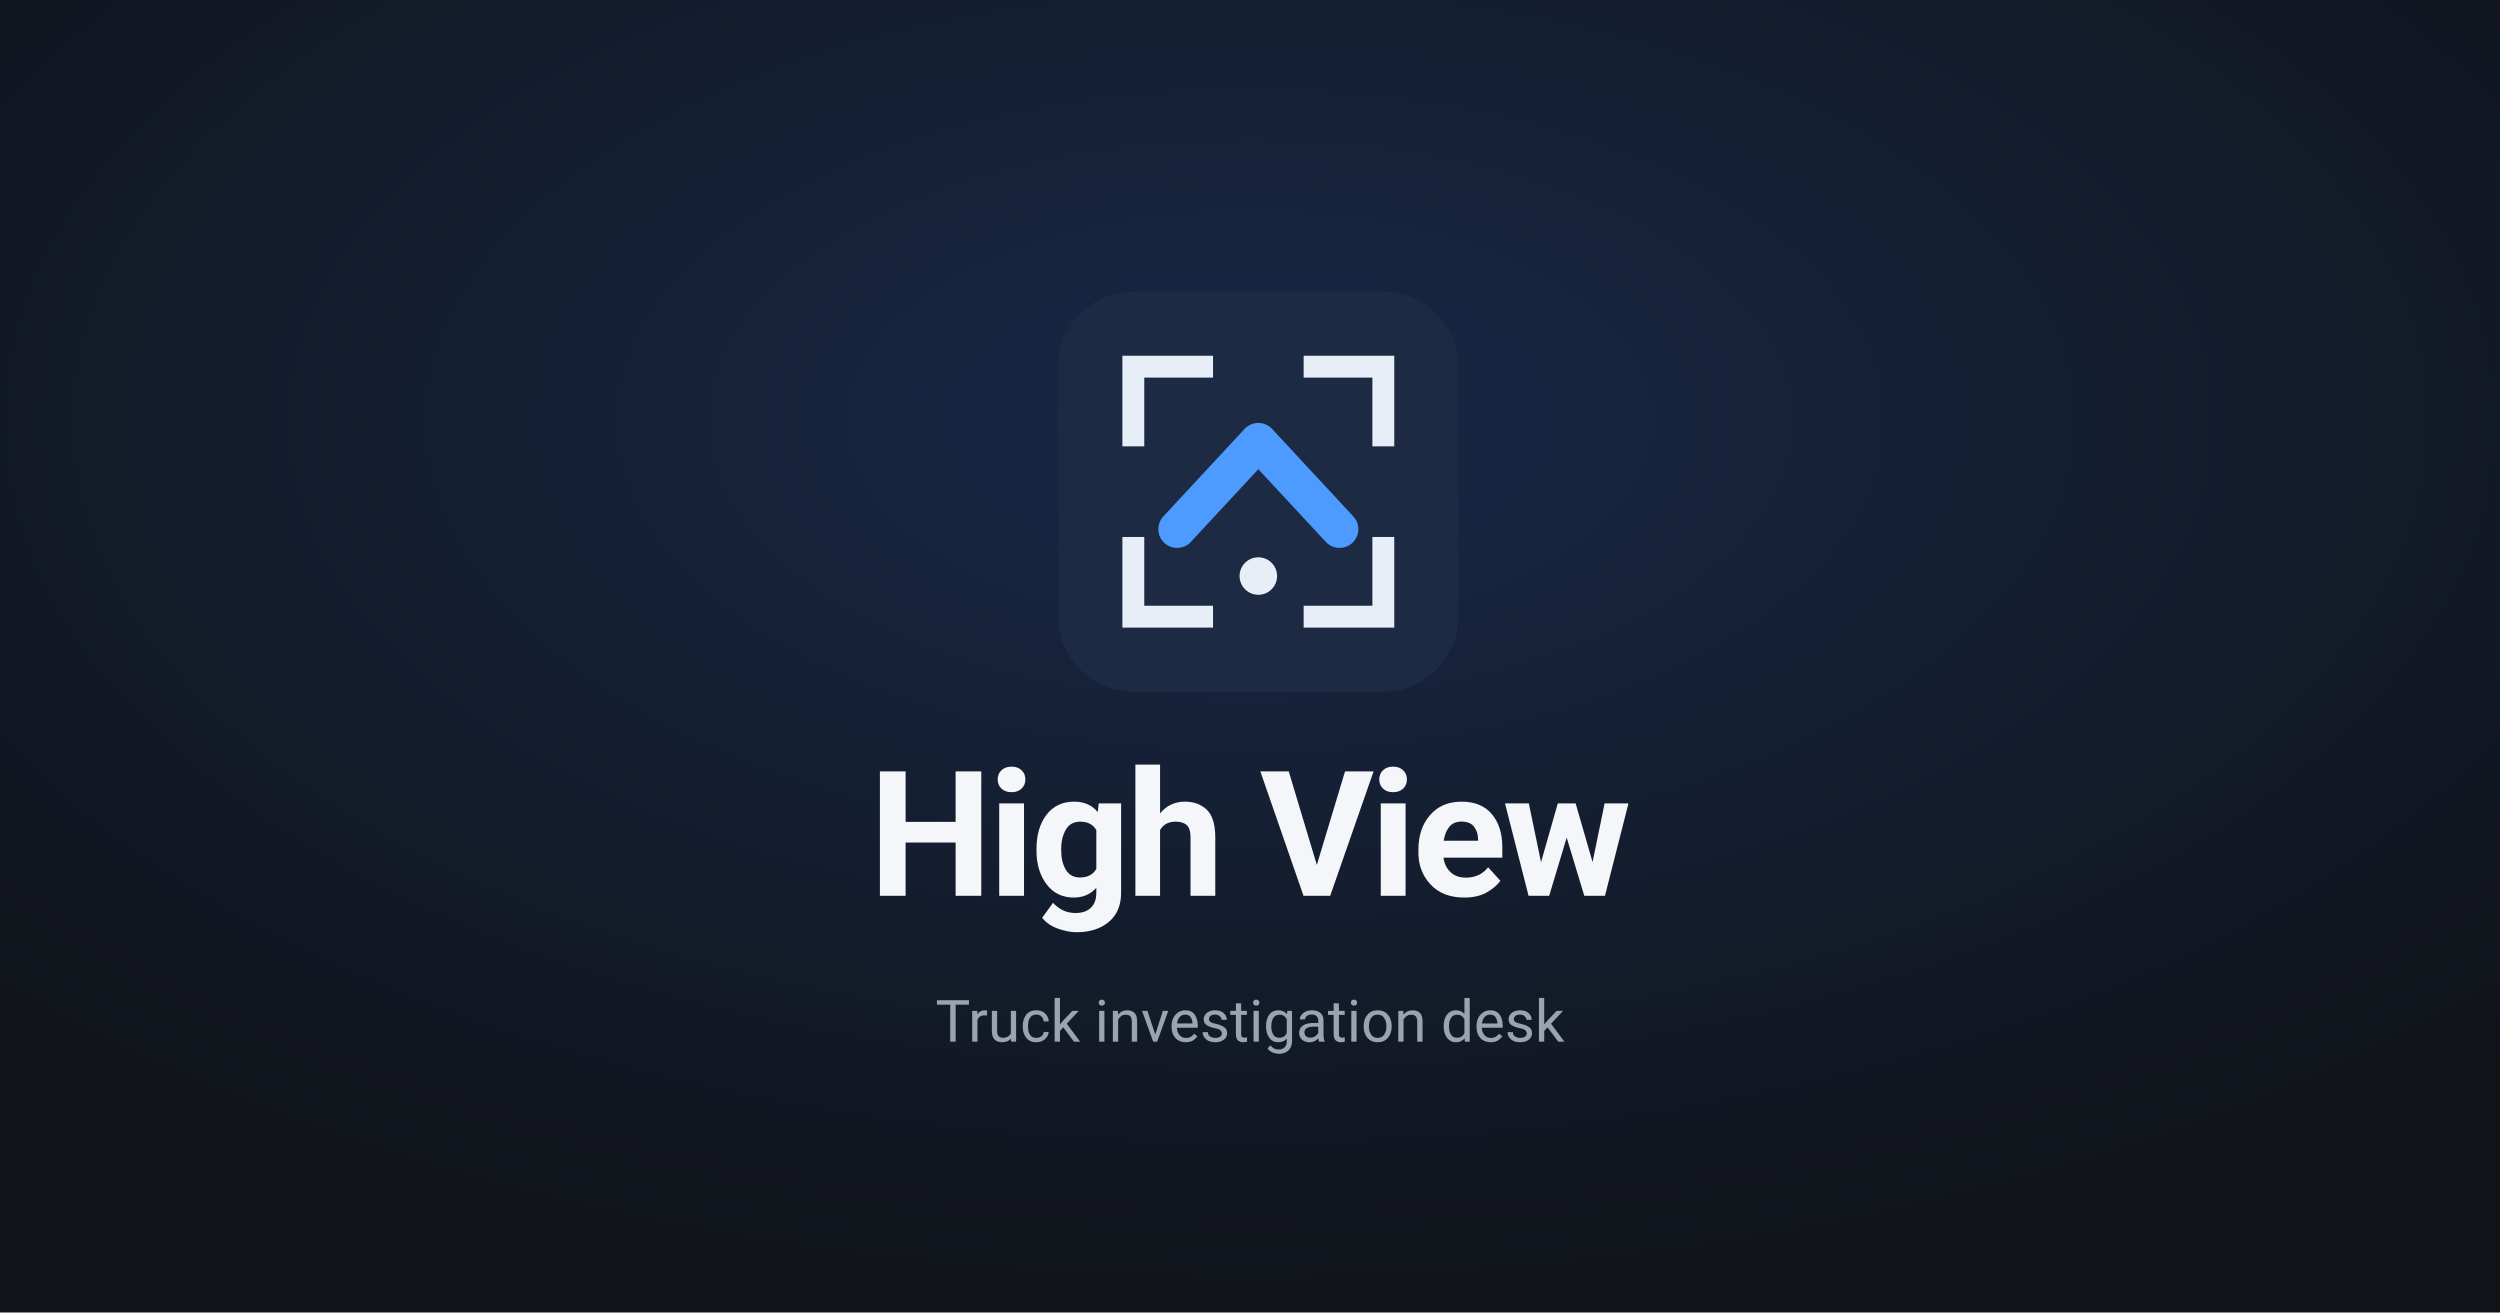
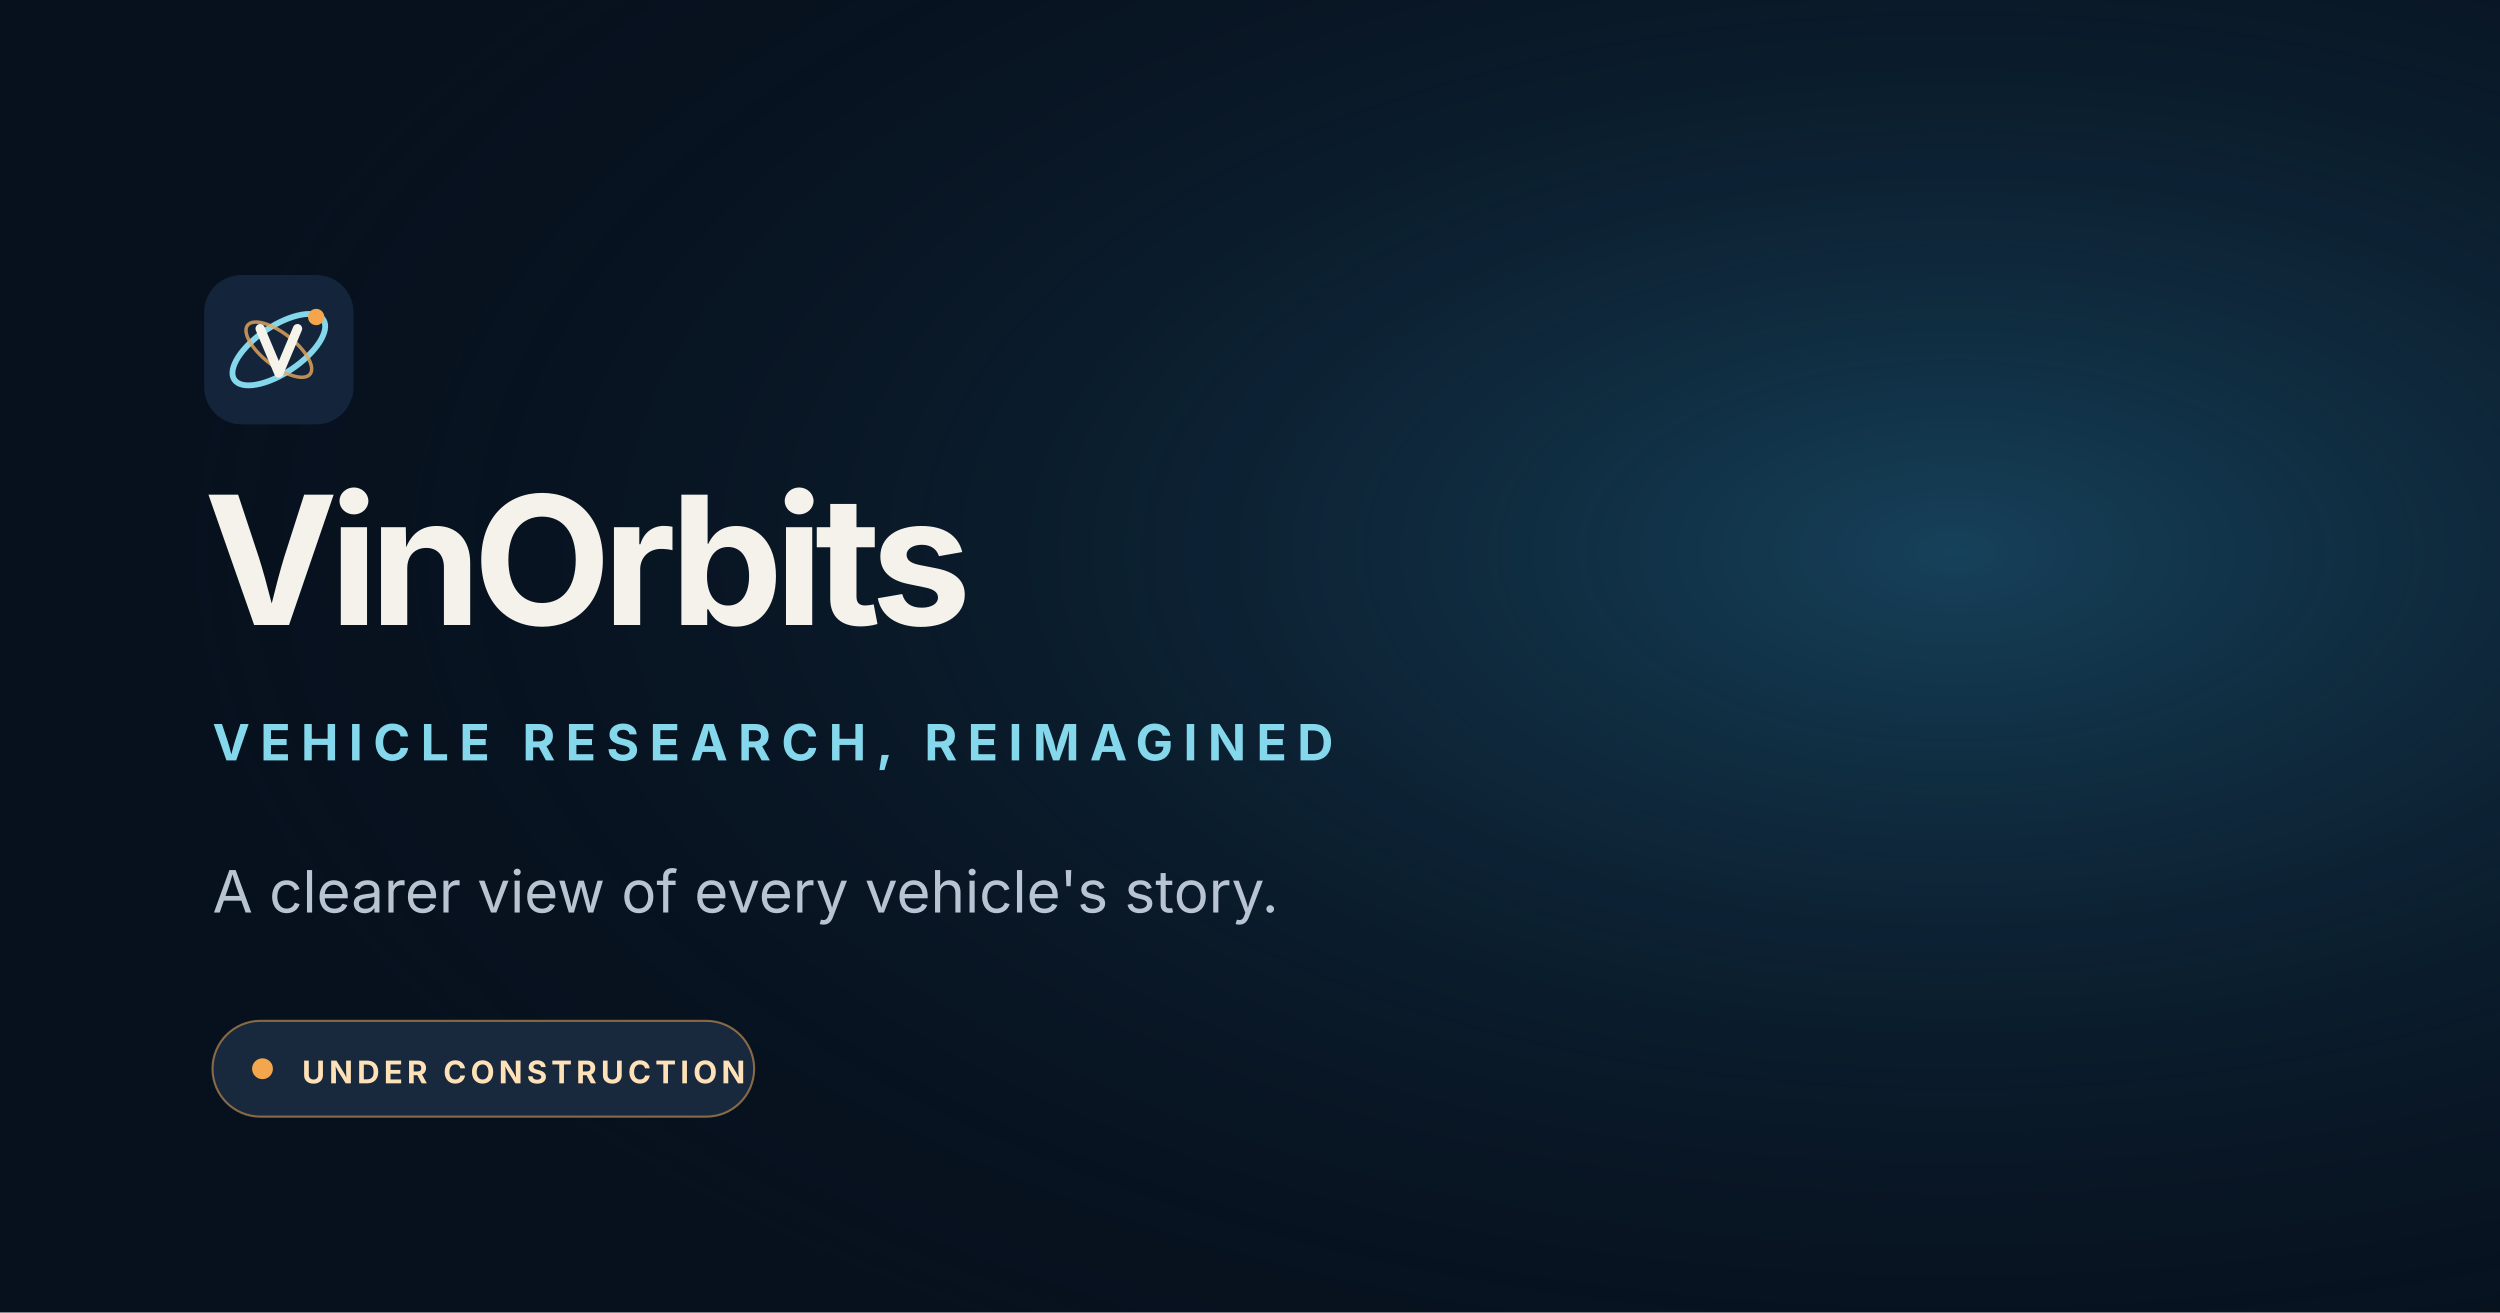
<svg xmlns="http://www.w3.org/2000/svg" viewBox="0 0 1200 630" width="1200" height="630">
-   <rect width="1200" height="630" fill="#101318" />
-   <radialGradient id="glow" cx="0.5" cy="0.32" r="0.7">
-     <stop offset="0" stop-color="#3573F0" stop-opacity="0.22" />
-     <stop offset="1" stop-color="#3573F0" stop-opacity="0" />
-   </radialGradient>
+   <defs>
+     <radialGradient id="glow" cx=".78" cy=".42" r=".72">
+       <stop offset="0" stop-color="#26759b" stop-opacity=".48" />
+       <stop offset="1" stop-color="#07111e" stop-opacity="0" />
+     </radialGradient>
+   </defs>
+   <rect width="1200" height="630" fill="#07111e" />
  <rect width="1200" height="630" fill="url(#glow)" />
-   <g transform="translate(508 140) scale(3)">
-     <rect width="64" height="64" rx="12" fill="#1C2A44" />
-     <path d="M12 23V12H23M41 12H52V23M52 41V52H41M23 52H12V41" fill="none" stroke="#E8EEF8" stroke-width="3.5" stroke-linecap="square" />
-     <path d="M19 38 32 24 45 38" fill="none" stroke="#4D9BFF" stroke-width="6" stroke-linecap="round" stroke-linejoin="round" />
-     <circle cx="32" cy="45.5" r="3" fill="#E8EEF8" />
+   <g transform="translate(98 132) scale(1.12)">
+     <rect width="64" height="64" rx="16" fill="#14243A" />
+     <ellipse cx="32" cy="32" rx="23" ry="10" transform="rotate(-34 32 32)" fill="none" stroke="#85D7EC" stroke-width="2.5" />
+     <ellipse cx="32" cy="32" rx="17" ry="7" transform="rotate(38 32 32)" fill="none" stroke="#E9A95B" stroke-width="1.5" opacity=".8" />
+     <path d="M24 23 32 42 40 23" fill="none" stroke="#F5F3EA" stroke-width="4" stroke-linecap="round" stroke-linejoin="round" />
+     <circle cx="48" cy="18" r="3.5" fill="#F4A64D" />
  </g>
-   <text x="600" y="430" text-anchor="middle" font-family="-apple-system, 'Segoe UI', Roboto, sans-serif" font-size="84" font-weight="700" letter-spacing="-2" fill="#F4F6F9">High View</text>
-   <text x="600" y="500" text-anchor="middle" font-family="-apple-system, 'Segoe UI', Roboto, sans-serif" font-size="28" fill="#9AA3B0">Truck investigation desk</text>
+   <text x="98" y="300" font-family="Inter, -apple-system, 'Segoe UI', sans-serif" font-size="86" font-weight="700" letter-spacing="-4" fill="#F4F2EA">VinOrbits</text>
+   <text x="102" y="365" font-family="Inter, -apple-system, 'Segoe UI', sans-serif" font-size="24" font-weight="700" letter-spacing="5" fill="#85D7EC">VEHICLE RESEARCH, REIMAGINED</text>
+   <text x="102" y="438" font-family="Inter, -apple-system, 'Segoe UI', sans-serif" font-size="28" fill="#B8C4D2">A clearer view of every vehicle's story.</text>
+   <rect x="102" y="490" width="260" height="46" rx="23" fill="#18283D" stroke="#E9A95B" stroke-opacity=".55" />
+   <circle cx="126" cy="513" r="5" fill="#F4A64D" />
+   <text x="145" y="520" font-family="Inter, -apple-system, 'Segoe UI', sans-serif" font-size="15" font-weight="700" letter-spacing="2" fill="#FFE1B8">UNDER CONSTRUCTION</text>
</svg>
